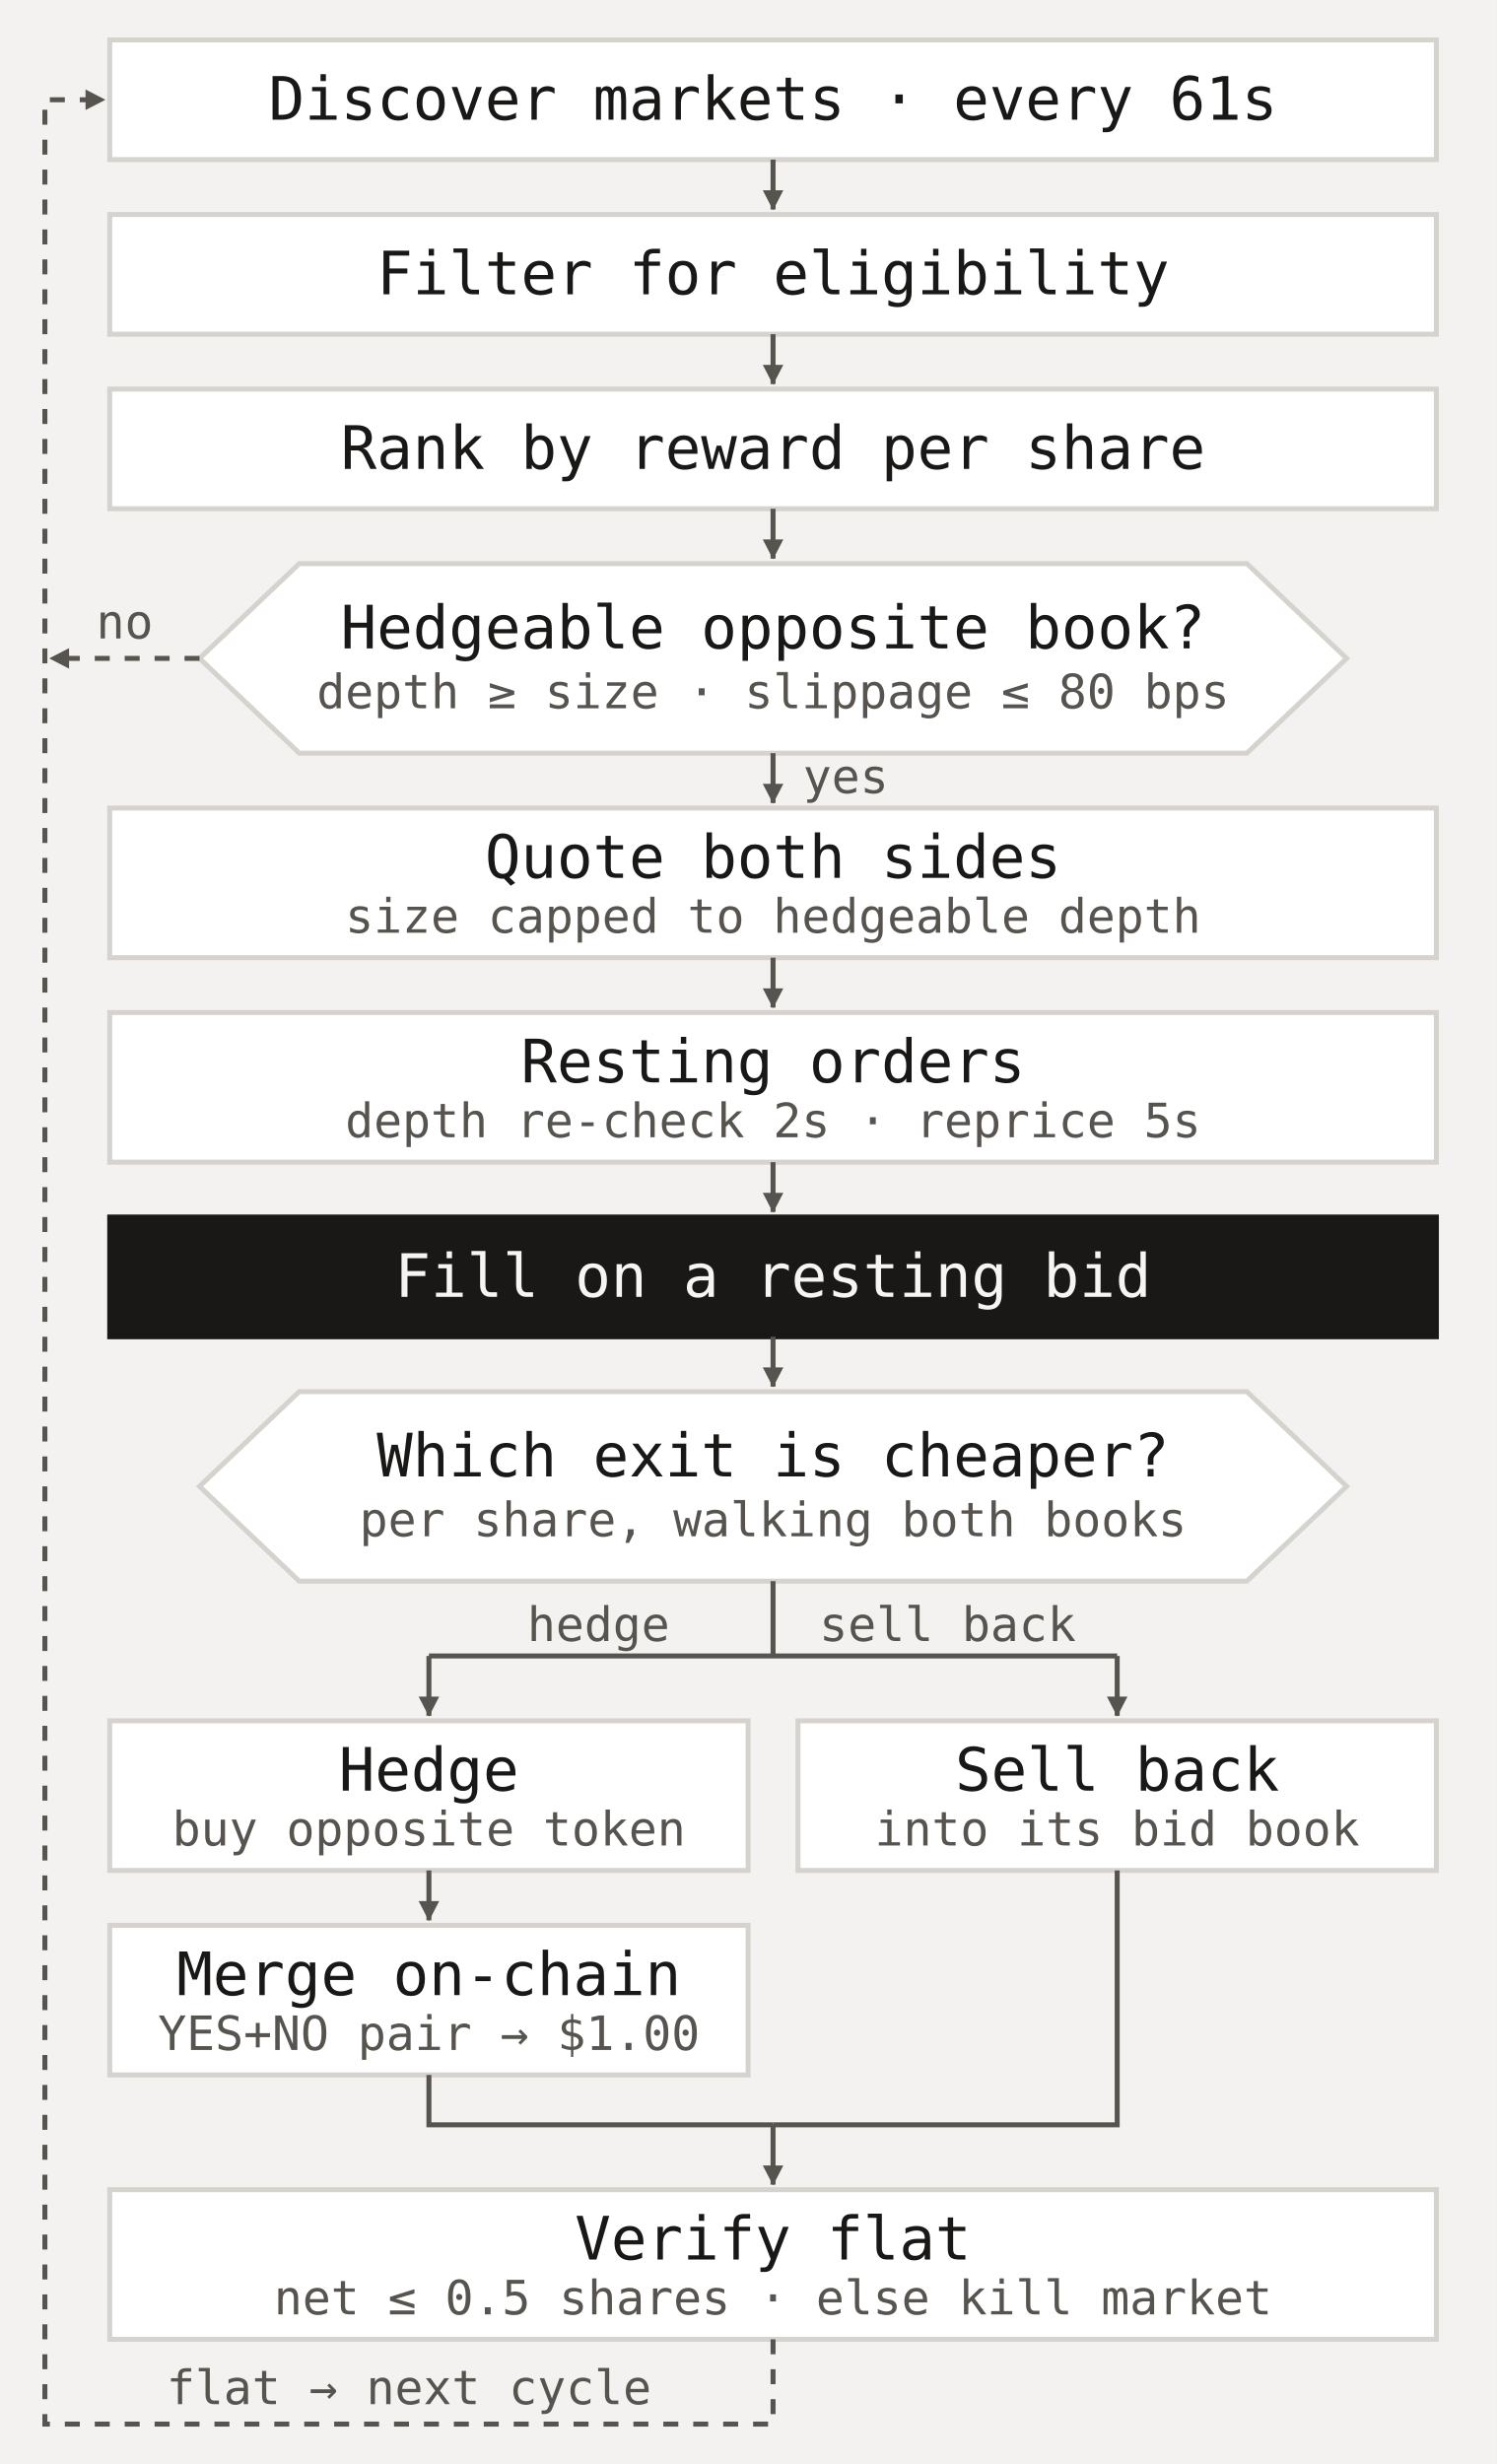
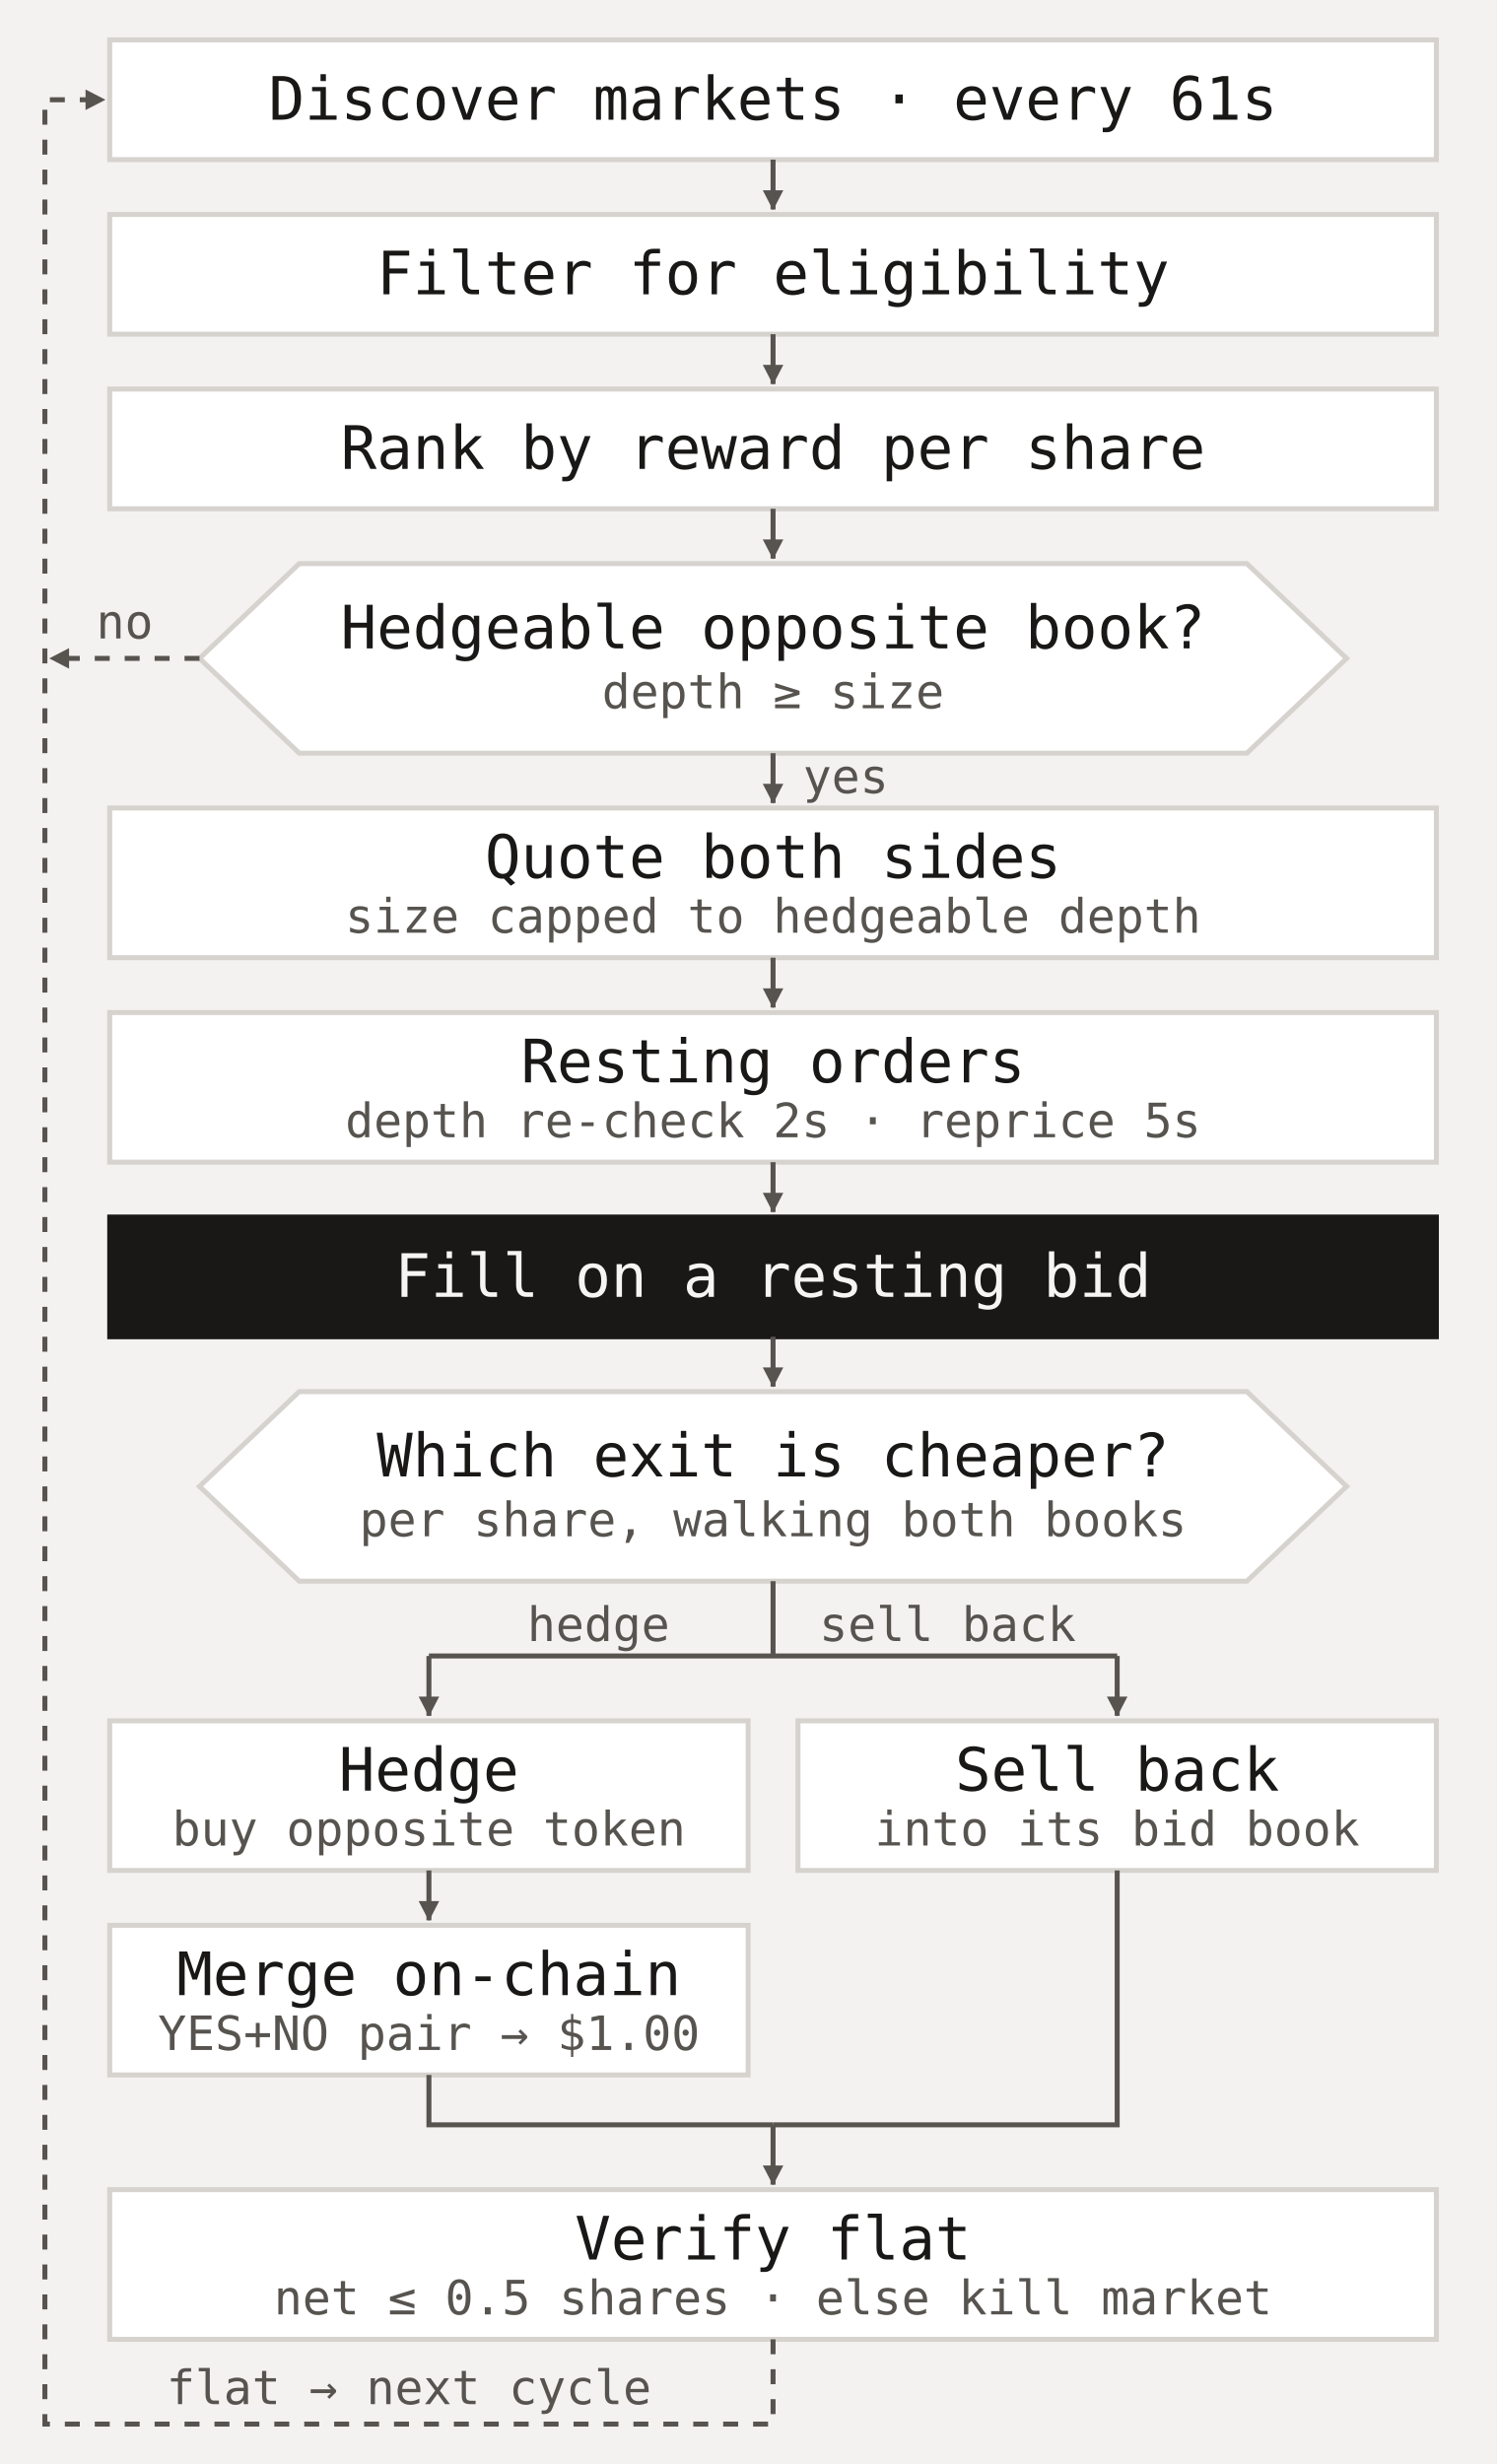
<svg xmlns="http://www.w3.org/2000/svg" viewBox="0 0 300 494" width="300" height="494" role="img" aria-labelledby="se-flow-title" fill="none">
  <defs>
    <marker id="se-arrow" viewBox="0 0 8 8" refX="6.2" refY="4" markerWidth="5.5" markerHeight="5.5" orient="auto-start-reverse">
      <path d="M0.6 1 6.4 4 0.6 7Z" fill="#575450" />
    </marker>
  </defs>
  <rect x="0" y="0" width="300" height="494" fill="#f3f2f0" />
  <g font-family="ui-monospace, 'Cascadia Mono', 'Segoe UI Mono', 'SF Mono', Menlo, Consolas, monospace" text-anchor="middle">
    <g fill="#ffffff" stroke="#d6d3cf">
      <rect x="22" y="8" width="266" height="24" />
      <rect x="22" y="43" width="266" height="24" />
      <rect x="22" y="78" width="266" height="24" />
      <path d="M40 132 60 113H250L270 132 250 151H60Z" />
      <rect x="22" y="162" width="266" height="30" />
      <rect x="22" y="203" width="266" height="30" />
      <path d="M40 298 60 279H250L270 298 250 317H60Z" />
      <rect x="22" y="345" width="128" height="30" />
      <rect x="160" y="345" width="128" height="30" />
      <rect x="22" y="386" width="128" height="30" />
      <rect x="22" y="439" width="266" height="30" />
    </g>
    <rect x="22" y="244" width="266" height="24" fill="#191817" stroke="#191817" />
    <g font-size="12" fill="#191817">
      <text x="155" y="24">Discover markets · every 61s</text>
      <text x="155" y="59">Filter for eligibility</text>
      <text x="155" y="94">Rank by reward per share</text>
      <text x="155" y="130">Hedgeable opposite book?</text>
      <text x="155" y="176">Quote both sides</text>
      <text x="155" y="217">Resting orders</text>
      <text x="155" y="260" fill="#f6f5f3">Fill on a resting bid</text>
      <text x="155" y="296">Which exit is cheaper?</text>
      <text x="86" y="359">Hedge</text>
      <text x="224" y="359">Sell back</text>
      <text x="86" y="400">Merge on-chain</text>
      <text x="155" y="453">Verify flat</text>
    </g>
    <g font-size="9.5" fill="#575450">
-       <text x="155" y="142">depth ≥ size · slippage ≤ 80 bps</text>
+       <text x="155" y="142">depth ≥ size</text>
      <text x="155" y="187">size capped to hedgeable depth</text>
      <text x="155" y="228">depth re-check 2s · reprice 5s</text>
      <text x="155" y="308">per share, walking both books</text>
      <text x="86" y="370">buy opposite token</text>
      <text x="224" y="370">into its bid book</text>
      <text x="86" y="411">YES+NO pair → $1.00</text>
      <text x="155" y="464">net ≤ 0.5 shares · else kill market</text>
    </g>
    <g font-size="9.5" fill="#575450">
      <text x="25" y="128">no</text>
      <text x="161" y="159" text-anchor="start">yes</text>
      <text x="120" y="329">hedge</text>
      <text x="190" y="329">sell back</text>
      <text x="82" y="482">flat → next cycle</text>
    </g>
  </g>
  <g stroke="#575450" stroke-width="1" marker-end="url(#se-arrow)">
    <path d="M155 32V42" />
    <path d="M155 67V77" />
    <path d="M155 102V112" />
    <path d="M155 151V161" />
    <path d="M155 192V202" />
    <path d="M155 233V243" />
    <path d="M155 268V278" />
    <path d="M86 332V344" />
    <path d="M224 332V344" />
    <path d="M86 375V385" />
    <path d="M155 426V438" />
  </g>
  <g stroke="#575450" stroke-width="1">
    <path d="M155 317V332" />
    <path d="M86 332H224" />
    <path d="M86 416V426H155" />
    <path d="M224 375V426H155" />
  </g>
  <g stroke="#575450" stroke-width="1" stroke-dasharray="3 3" marker-end="url(#se-arrow)">
    <path d="M40 132H10" />
    <path d="M155 469V486H9V20H21" />
  </g>
</svg>
